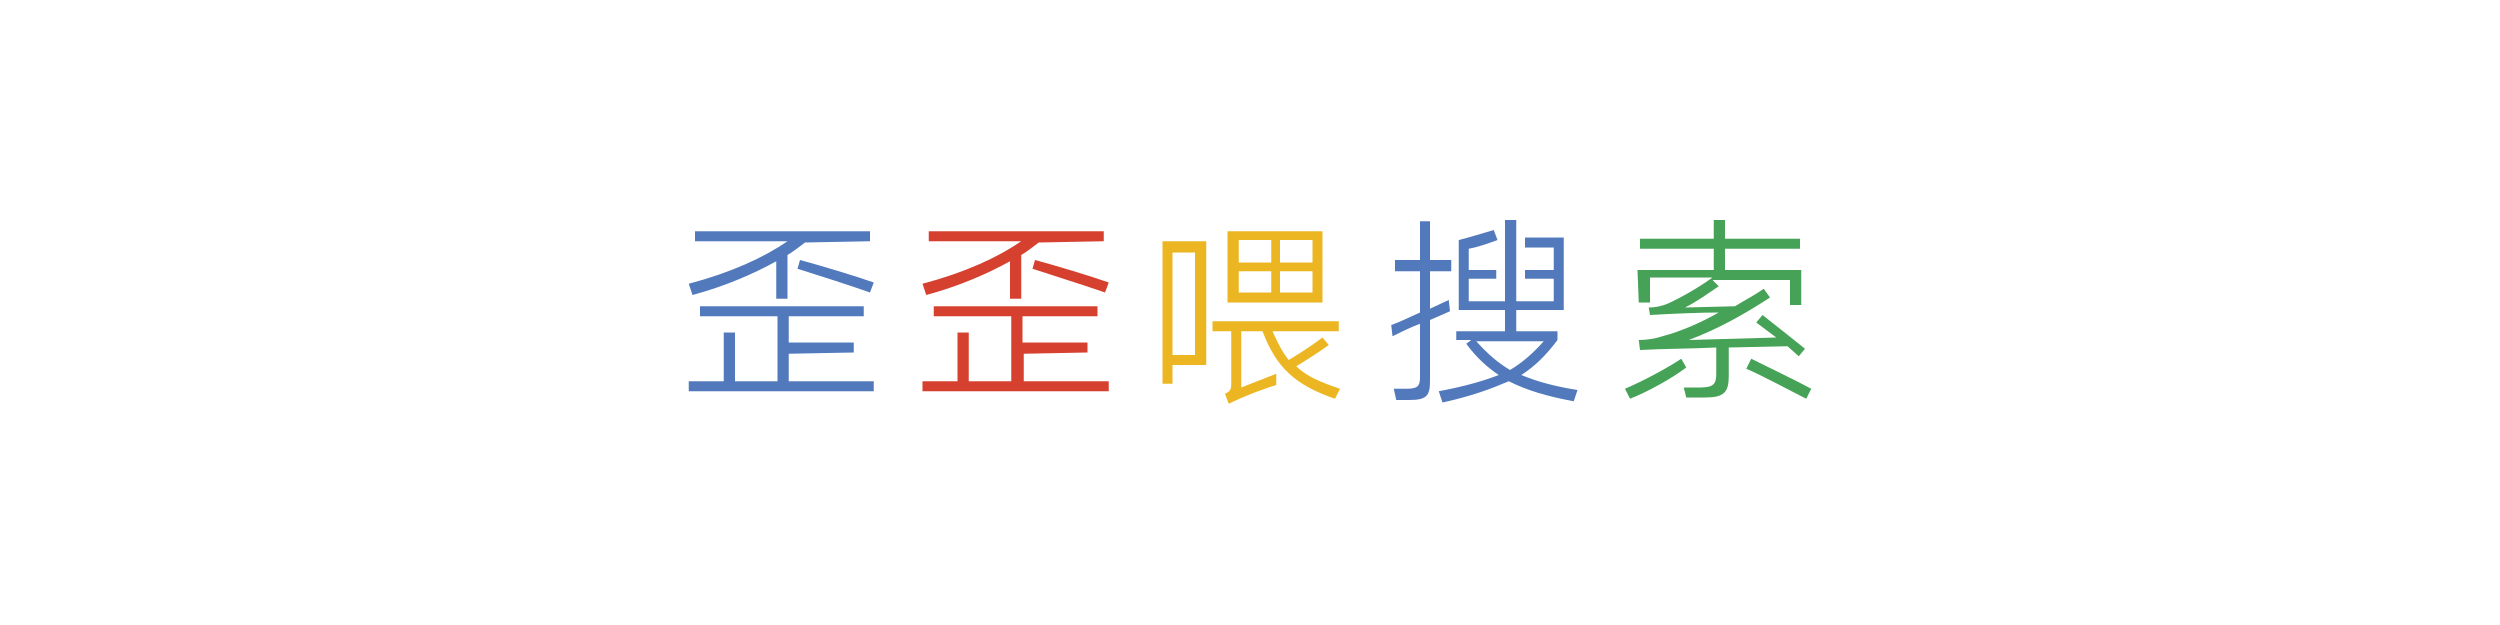
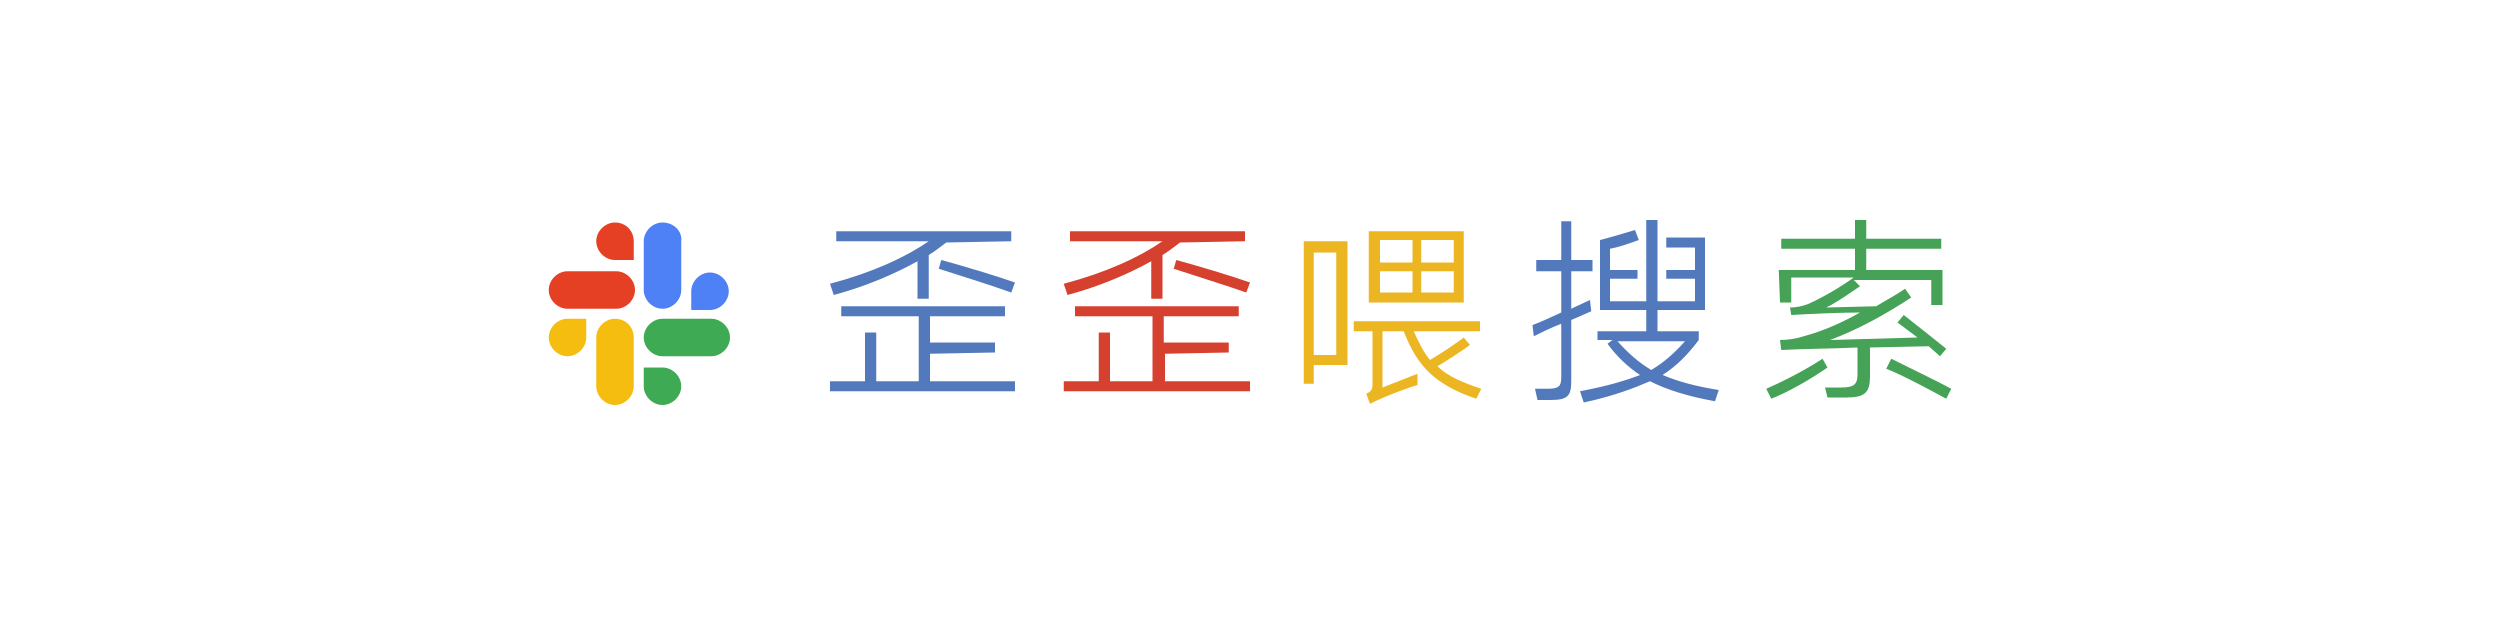
<svg xmlns="http://www.w3.org/2000/svg" version="1.1" id="图层_1" x="0px" y="0px" viewBox="0 0 200 50" style="enable-background:new 0 0 200 50;" xml:space="preserve">
  <style type="text/css">
	.st0{fill:#5179BC;}
	.st1{fill:#D5402F;}
	.st2{fill:#EBB621;}
	.st3{fill:#45A256;}
+ 	.st4{fill:#E53F24;}
+ 	.st5{fill:#3FAA54;}
+ 	.st6{fill:#4E80F6;}
+ 	.st7{fill:#F6BD11;}
</style>
  <g>
    <g>
      <g>
-         <path class="st0" d="M63.1,28.3v2.2h6.8v0.8H55.1v-0.8h2.8v-3.9h0.9v3.9h3.4v-5.2H56v-0.8h13.1v0.8h-6v2.1h5.2v0.8L63.1,28.3     L63.1,28.3z M64.4,19.4c-0.4,0.3-0.9,0.7-1.4,1v3.5h-0.9v-3c-1.8,1-4.1,2-6.7,2.7l-0.3-0.9c3.4-0.9,6-2.1,7.9-3.4h-7.4v-0.8h14     v0.8L64.4,19.4L64.4,19.4z M63.8,21.5l0.2-0.7c1.5,0.4,4.5,1.3,5.9,1.8l-0.3,0.8C68.2,22.9,65.4,22,63.8,21.5z" />
-         <path class="st1" d="M81.9,28.3v2.2h6.8v0.8H73.8v-0.8h2.8v-3.9h0.9v3.9h3.4v-5.2h-6.2v-0.8h13.1v0.8h-6v2.1H87v0.8L81.9,28.3     C81.9,28.2,81.9,28.3,81.9,28.3z M83.1,19.4c-0.4,0.3-0.9,0.7-1.4,1v3.5h-0.9v-3c-1.8,1-4.1,2-6.7,2.7l-0.3-0.9     c3.4-0.9,6-2.1,7.9-3.4h-7.4v-0.8h14v0.8L83.1,19.4L83.1,19.4z M82.6,21.5l0.2-0.7c1.5,0.4,4.5,1.3,5.9,1.8l-0.3,0.8     C87,22.9,84.1,22,82.6,21.5z" />
-         <path class="st2" d="M93,19.3h3.5v9.9h-2.7v1.5H93V19.3z M93.8,28.4h1.8v-8.2h-1.8V28.4z M98.3,32.3L98,31.5     c0.5-0.2,0.5-0.5,0.5-0.8v-4.2H97v-0.8h10.1v0.8h-5.3c0.4,0.9,0.8,1.7,1.3,2.3c1-0.6,1.9-1.2,2.7-1.8l0.5,0.6     c-0.7,0.5-1.6,1.1-2.6,1.7c0.8,0.8,2,1.3,3.5,1.8l-0.4,0.8c-3.2-1.1-4.7-2.5-5.8-5.4h-1.7V31l2.8-1.1v0.9     C101.7,30.9,99.7,31.6,98.3,32.3z M105.8,18.5v5.7h-7.6v-5.7H105.8z M99.1,21h2.6v-1.8h-2.6V21z M99.1,23.4h2.6v-1.7h-2.6V23.4z      M102.4,19.2V21h2.6v-1.8H102.4z M105,23.4v-1.7h-2.6v1.7H105z" />
-         <path class="st0" d="M114.4,20.8h1.7v0.9h-1.7v3c0.6-0.3,1.1-0.5,1.5-0.7l0.1,0.9l-1.6,0.7v4.9c0,1.2-0.3,1.5-1.7,1.5h-1     l-0.2-0.9h1c0.9,0,1.1-0.2,1.1-0.9v-4.3c-0.8,0.3-1.6,0.7-2.2,1l-0.1-0.9c0.6-0.2,1.4-0.6,2.3-1v-3.3h-2v-0.9h2v-3.1h0.8     L114.4,20.8L114.4,20.8z M120.4,26.5v-1.7h-3.7v-5.6c0.8-0.2,1.8-0.5,2.8-0.8l0.3,0.8c-0.8,0.3-1.7,0.6-2.3,0.7v1.7h2.2v0.7h-2.2     v1.8h2.9v-6.5h0.9v6.5h3v-1.8H122v-0.7h2.3v-1.8H122V19h3.1v5.8h-3.8v1.7h3.3v0.7c-0.9,1.2-1.8,2.1-2.9,2.8     c1.2,0.5,2.6,0.9,4.5,1.2l-0.3,0.9c-2.2-0.4-3.8-0.9-5.2-1.6c-1.4,0.6-3,1.2-5.3,1.7l-0.3-0.9c2.1-0.4,3.5-0.8,4.8-1.3     c-0.9-0.6-1.8-1.4-2.6-2.5l0.4-0.3h-1.2v-0.7L120.4,26.5L120.4,26.5z M120.8,29.6c1-0.6,1.8-1.3,2.7-2.3h-5.4     C119,28.3,119.8,29,120.8,29.6z" />
-         <path class="st3" d="M130.4,31.9l-0.4-0.8c1.4-0.6,3.3-1.6,4.5-2.4l0.4,0.7C133.7,30.3,131.9,31.3,130.4,31.9z M131,21.6h6.1     v-1.7h-5.9v-0.8h5.9v-1.5h0.9v1.5h6v0.8h-6v1.7h6.1v2.8h-0.9v-2H137l0.5,0.5c-0.9,0.6-1.7,1.2-2.7,1.7l4-0.1     c0.8-0.5,1.6-0.9,2.3-1.4l0.5,0.7c-2,1.3-4.1,2.5-6.5,3.4l7-0.2l-1.6-1.2l0.5-0.6c0.9,0.7,2.4,1.9,3.4,2.7l-0.5,0.6l-0.9-0.8     l-4.7,0.1v2.3c0,1.3-0.4,1.7-1.9,1.7h-1.5l-0.2-0.8h1.3c1.1,0,1.3-0.3,1.3-1.1v-2.1c-2.1,0.1-4.4,0.1-6.1,0.2l-0.1-0.8     c0.6,0,1.3-0.1,1.9-0.3c1.5-0.4,3.1-1.1,4.5-1.9c-1.5,0-3.8,0.1-5.5,0.2l-0.1-0.6c0.5,0,1-0.1,1.5-0.3c1.1-0.5,2.5-1.3,3.6-2.1     h-5v2h-0.9L131,21.6C130.9,21.6,131,21.6,131,21.6z M139.7,29.5l0.4-0.8c1.2,0.6,3.7,1.8,4.8,2.4l-0.4,0.8     C143.3,31.3,140.9,30,139.7,29.5z" />
+         <g>
+           <path class="st0" d="M74.4,28.3v2.2h6.8v0.8H66.4v-0.8h2.8v-3.9h0.9v3.9h3.4v-5.2h-6.2v-0.8h13.1v0.8h-6v2.1h5.2v0.8L74.4,28.3      L74.4,28.3z M75.7,19.4c-0.4,0.3-0.9,0.7-1.4,1v3.5h-0.9v-3c-1.8,1-4.1,2-6.7,2.7l-0.3-0.9c3.4-0.9,6-2.1,7.9-3.4h-7.4v-0.8h14      v0.8L75.7,19.4L75.7,19.4z M75.1,21.5l0.2-0.7c1.5,0.4,4.5,1.3,5.9,1.8l-0.3,0.8C79.5,22.9,76.7,22,75.1,21.5z" />
+           <path class="st1" d="M93.2,28.3v2.2h6.8v0.8H85.1v-0.8h2.8v-3.9h0.9v3.9h3.4v-5.2H86v-0.8h13.1v0.8h-6v2.1h5.2v0.8L93.2,28.3      C93.2,28.2,93.2,28.3,93.2,28.3z M94.4,19.4c-0.4,0.3-0.9,0.7-1.4,1v3.5h-0.9v-3c-1.8,1-4.1,2-6.7,2.7l-0.3-0.9      c3.4-0.9,6-2.1,7.9-3.4h-7.4v-0.8h14v0.8L94.4,19.4L94.4,19.4z M93.9,21.5l0.2-0.7c1.5,0.4,4.5,1.3,5.9,1.8l-0.3,0.8      C98.3,22.9,95.4,22,93.9,21.5z" />
+           <path class="st2" d="M104.3,19.3h3.5v9.9h-2.7v1.5h-0.8V19.3z M105.1,28.4h1.8v-8.2h-1.8V28.4z M109.6,32.3l-0.3-0.8      c0.5-0.2,0.5-0.5,0.5-0.8v-4.2h-1.5v-0.8h10.1v0.8h-5.3c0.4,0.9,0.8,1.7,1.3,2.3c1-0.6,1.9-1.2,2.7-1.8l0.5,0.6      c-0.7,0.5-1.6,1.1-2.6,1.7c0.8,0.8,2,1.3,3.5,1.8l-0.4,0.8c-3.2-1.1-4.7-2.5-5.8-5.4h-1.7V31l2.8-1.1v0.9      C113,30.9,111,31.6,109.6,32.3z M117.1,18.5v5.7h-7.6v-5.7H117.1z M110.4,21h2.6v-1.8h-2.6V21z M110.4,23.4h2.6v-1.7h-2.6V23.4z       M113.7,19.2V21h2.6v-1.8H113.7z M116.3,23.4v-1.7h-2.6v1.7H116.3z" />
+           <path class="st0" d="M125.7,20.8h1.7v0.9h-1.7v3c0.6-0.3,1.1-0.5,1.5-0.7l0.1,0.9l-1.6,0.7v4.9c0,1.2-0.3,1.5-1.7,1.5h-1      l-0.2-0.9h1c0.9,0,1.1-0.2,1.1-0.9v-4.3c-0.8,0.3-1.6,0.7-2.2,1l-0.1-0.9c0.6-0.2,1.4-0.6,2.3-1v-3.3h-2v-0.9h2v-3.1h0.8      L125.7,20.8L125.7,20.8z M131.7,26.5v-1.7H128v-5.6c0.8-0.2,1.8-0.5,2.8-0.8l0.3,0.8c-0.8,0.3-1.7,0.6-2.3,0.7v1.7h2.2v0.7h-2.2      v1.8h2.9v-6.5h0.9v6.5h3v-1.8h-2.3v-0.7h2.3v-1.8h-2.3V19h3.1v5.8h-3.8v1.7h3.3v0.7c-0.9,1.2-1.8,2.1-2.9,2.8      c1.2,0.5,2.6,0.9,4.5,1.2l-0.3,0.9c-2.2-0.4-3.8-0.9-5.2-1.6c-1.4,0.6-3,1.2-5.3,1.7l-0.3-0.9c2.1-0.4,3.5-0.8,4.8-1.3      c-0.9-0.6-1.8-1.4-2.6-2.5l0.4-0.3h-1.2v-0.7H131.7L131.7,26.5z M132.1,29.6c1-0.6,1.8-1.3,2.7-2.3h-5.4      C130.3,28.3,131.1,29,132.1,29.6z" />
+           <path class="st3" d="M141.7,31.9l-0.4-0.8c1.4-0.6,3.3-1.6,4.5-2.4l0.4,0.7C144.9,30.3,143.2,31.3,141.7,31.9z M142.3,21.6h6.1      v-1.7h-5.9v-0.8h5.9v-1.5h0.9v1.5h6v0.8h-6v1.7h6.1v2.8h-0.9v-2h-6.2l0.5,0.5c-0.9,0.6-1.7,1.2-2.7,1.7l4-0.1      c0.8-0.5,1.6-0.9,2.3-1.4l0.5,0.7c-2,1.3-4.1,2.5-6.5,3.4l7-0.2l-1.6-1.2l0.5-0.6c0.9,0.7,2.4,1.9,3.4,2.7l-0.5,0.6l-0.9-0.8      l-4.7,0.1v2.3c0,1.3-0.4,1.7-1.9,1.7h-1.5L146,31h1.3c1.1,0,1.3-0.3,1.3-1.1v-2.1c-2.1,0.1-4.4,0.1-6.1,0.2l-0.1-0.8      c0.6,0,1.3-0.1,1.9-0.3c1.5-0.4,3.1-1.1,4.5-1.9c-1.5,0-3.8,0.1-5.5,0.2l-0.1-0.6c0.5,0,1-0.1,1.5-0.3c1.1-0.5,2.5-1.3,3.6-2.1      h-5v2h-0.9L142.3,21.6C142.2,21.6,142.3,21.6,142.3,21.6z M150.9,29.5l0.4-0.8c1.2,0.6,3.7,1.8,4.8,2.4l-0.4,0.8      C154.6,31.3,152.2,30,150.9,29.5z" />
+         </g>
      </g>
    </g>
+     <path class="st4" d="M49.3,21.7h-3.9c-0.8,0-1.5,0.7-1.5,1.5s0.7,1.5,1.5,1.5h3.9c0.8,0,1.5-0.7,1.5-1.5S50.1,21.7,49.3,21.7z" />
+     <path class="st5" d="M53,25.5c-0.8,0-1.5,0.7-1.5,1.5s0.7,1.5,1.5,1.5h3.9c0.8,0,1.5-0.7,1.5-1.5s-0.7-1.5-1.5-1.5H53z" />
+     <path class="st6" d="M53,24.7c0.8,0,1.5-0.7,1.5-1.5v-3.9c0.1-0.8-0.6-1.5-1.5-1.5c-0.8,0-1.5,0.7-1.5,1.5v3.9   C51.5,24,52.2,24.7,53,24.7z" />
+     <path class="st7" d="M49.2,25.5c-0.8,0-1.5,0.7-1.5,1.5v3.9c0,0.8,0.7,1.5,1.5,1.5c0.8,0,1.5-0.7,1.5-1.5V27   C50.7,26.2,50.1,25.5,49.2,25.5z" />
+     <path class="st5" d="M53,32.4c0.8,0,1.5-0.7,1.5-1.5s-0.7-1.5-1.5-1.5h-1.5v1.5C51.5,31.7,52.2,32.4,53,32.4z" />
+     <path class="st7" d="M43.9,27c0,0.8,0.7,1.5,1.5,1.5c0.8,0,1.5-0.7,1.5-1.5v-1.5h-1.5C44.6,25.5,43.9,26.2,43.9,27z" />
+     <path class="st4" d="M49.2,17.8c-0.8,0-1.5,0.7-1.5,1.5s0.7,1.5,1.5,1.5h1.5v-1.5C50.7,18.5,50.1,17.8,49.2,17.8z" />
+     <path class="st6" d="M58.3,23.3c0-0.8-0.7-1.5-1.5-1.5c-0.8,0-1.5,0.7-1.5,1.5v1.5h1.5C57.6,24.8,58.3,24.1,58.3,23.3z" />
  </g>
</svg>
